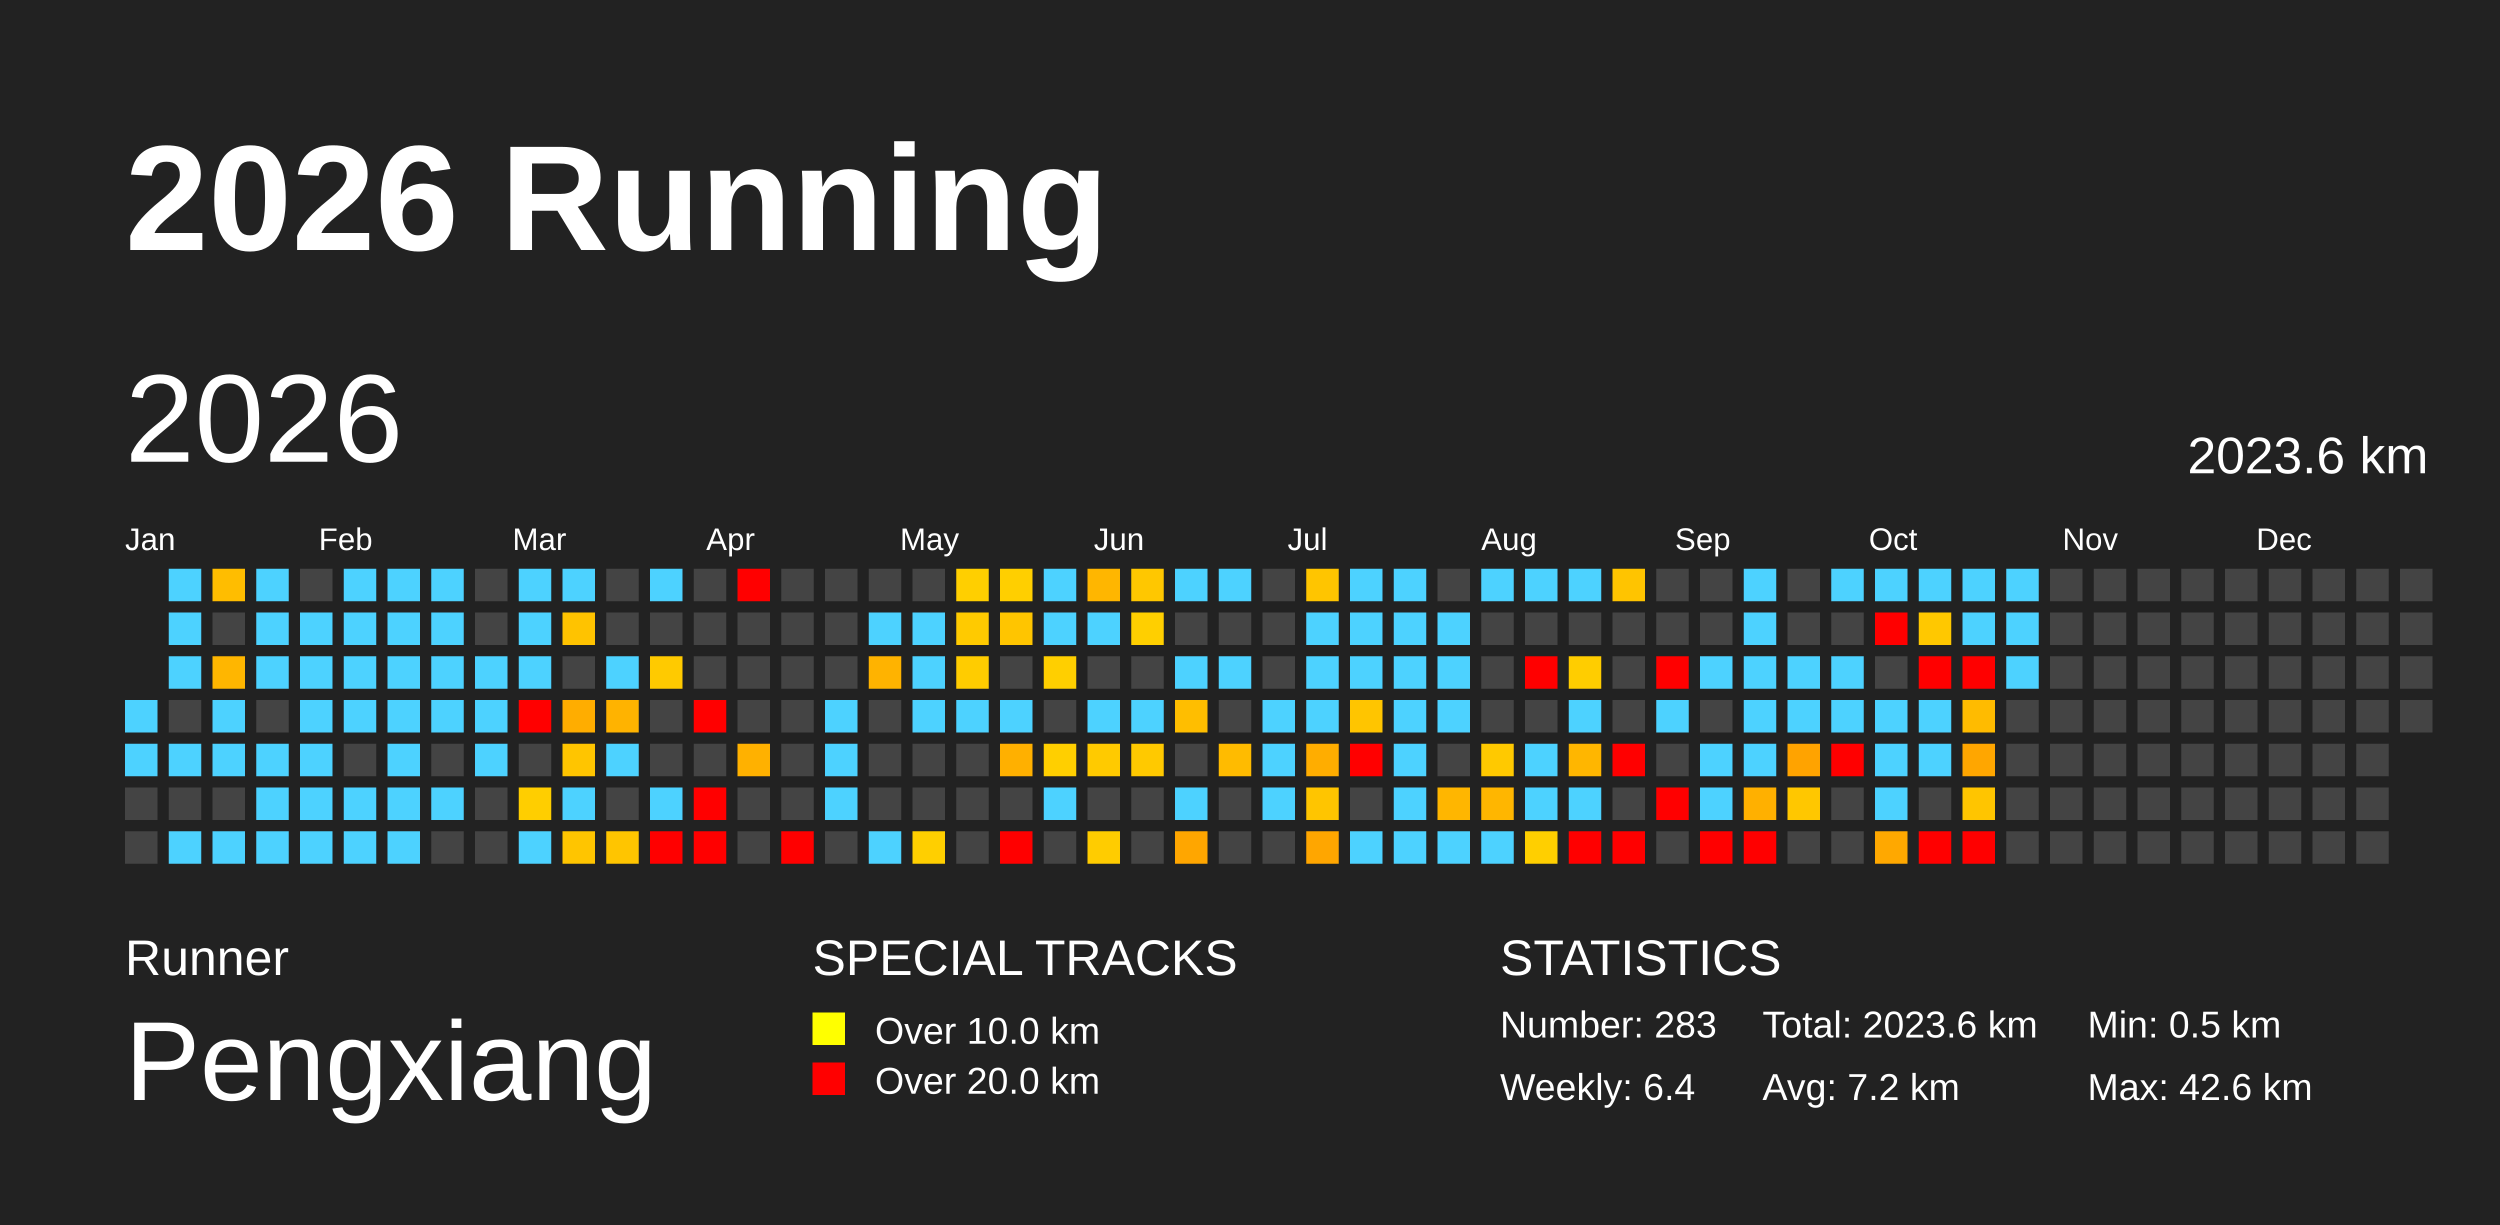
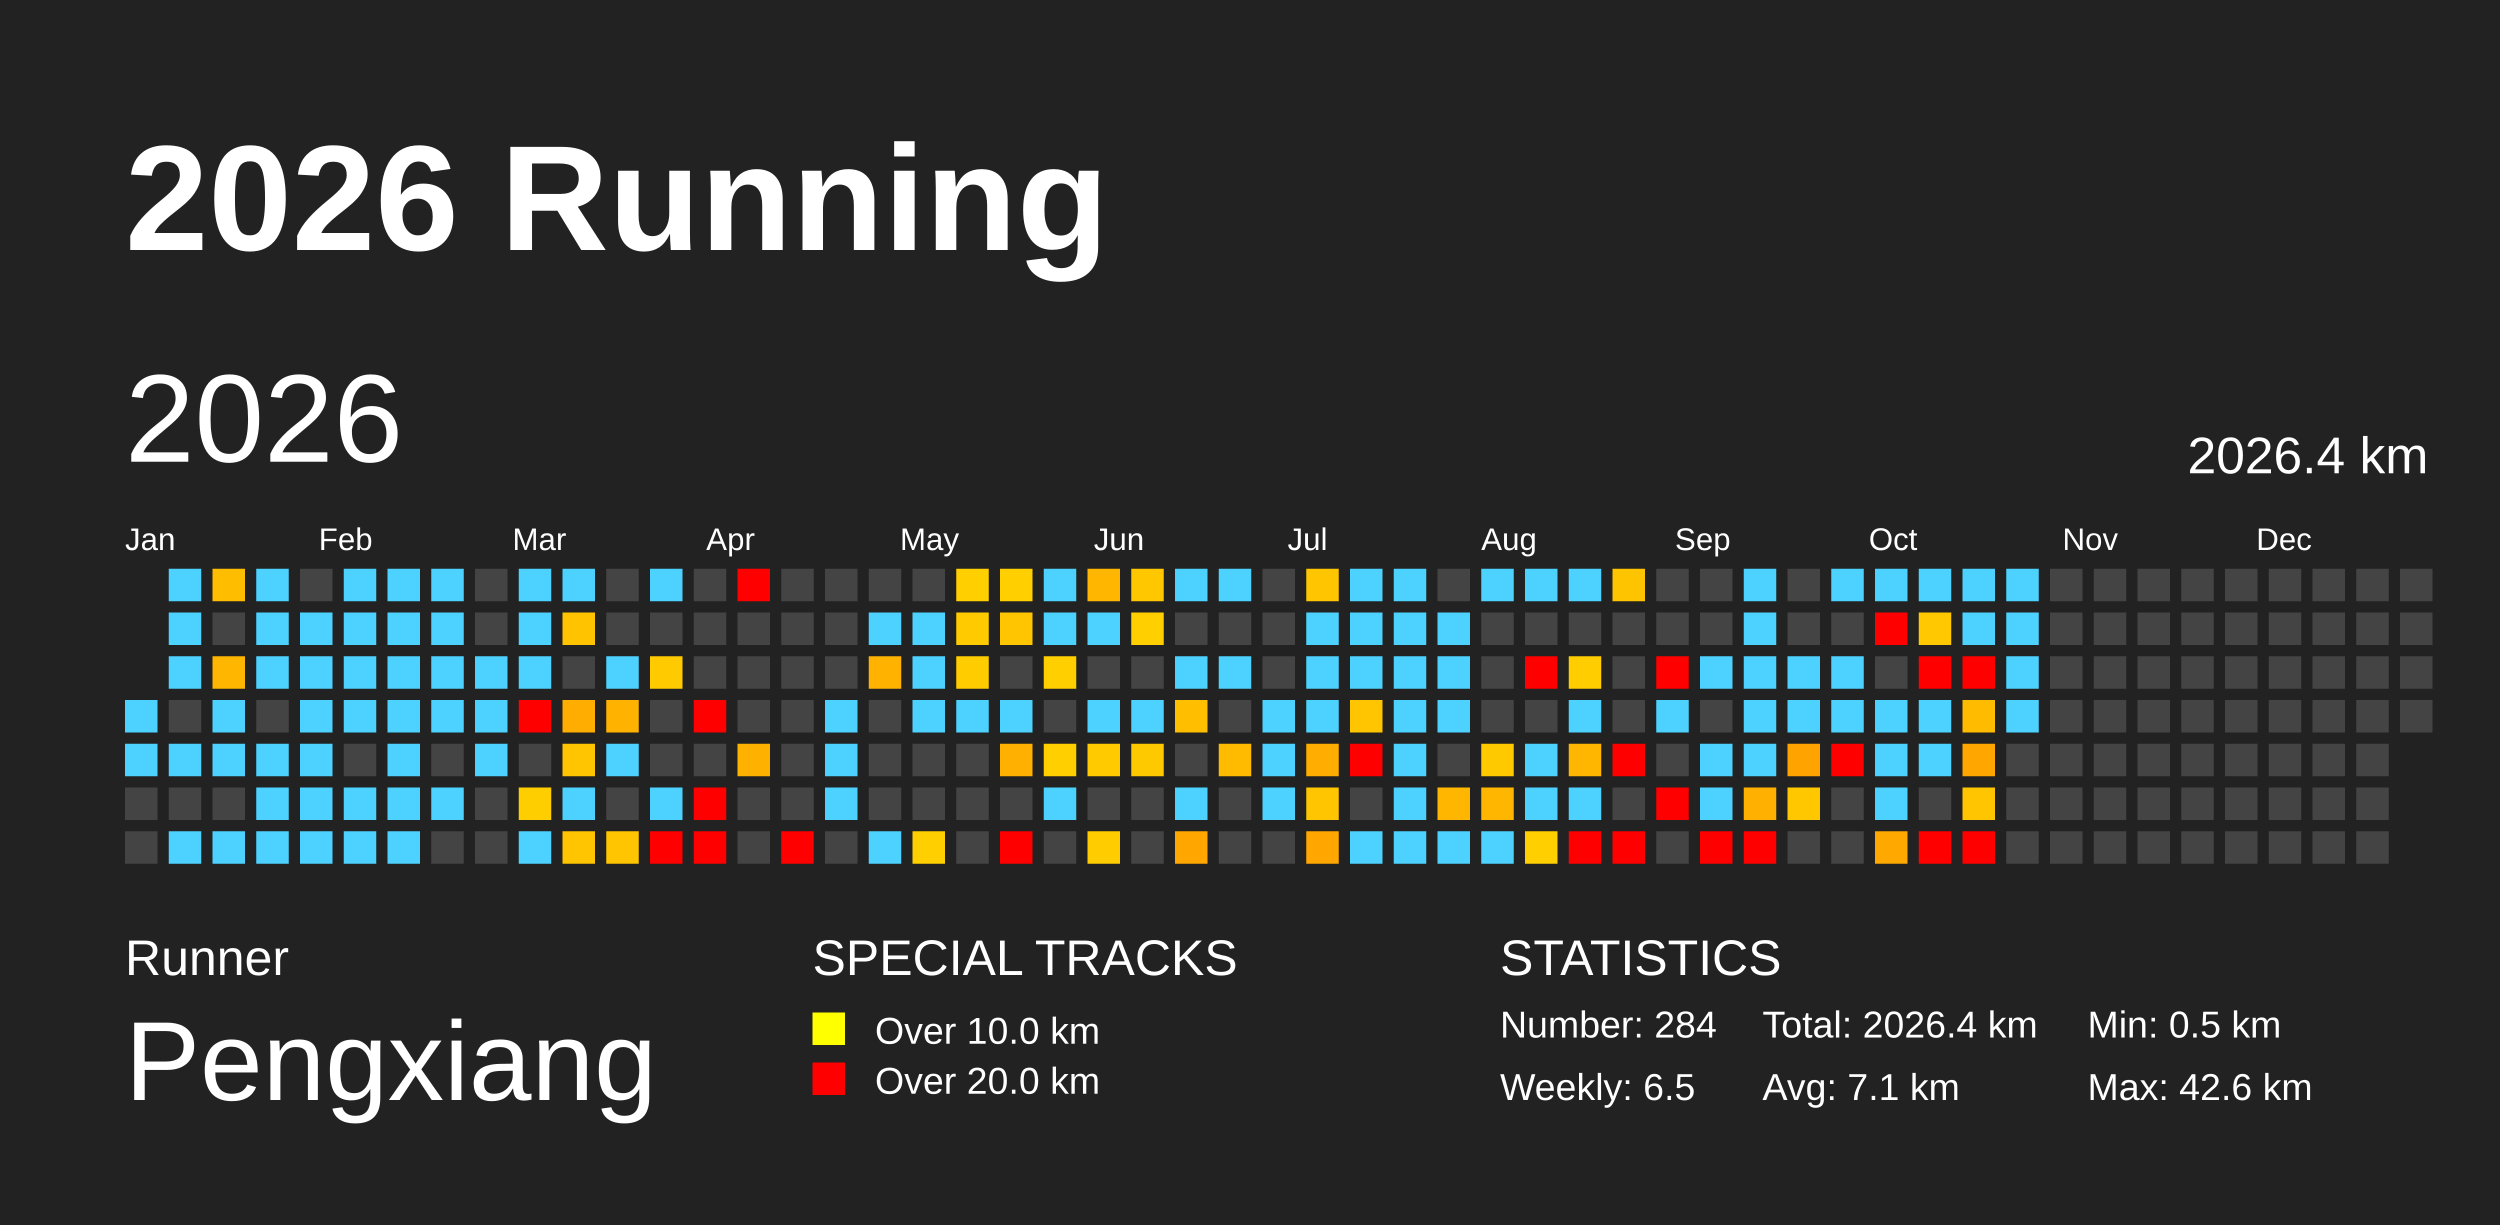
<svg xmlns="http://www.w3.org/2000/svg" baseProfile="full" height="98mm" version="1.1" viewBox="0,0,200,98" width="200mm">
  <defs>
    <pattern height="2" id="indoor-stripe" patternUnits="userSpaceOnUse" width="2">
      <line stroke="white" stroke-opacity="0.45" stroke-width="0.5" x1="0" x2="2" y1="2" y2="0" />
    </pattern>
  </defs>
  <rect fill="#222222" height="98" width="200" x="0" y="0" />
  <text fill="#FFFFFF" style="font-size:12px; font-family:Arial; font-weight:bold;" x="10" y="20">2026 Running</text>
  <text fill="#FFFFFF" style="font-size:4px; font-family:Arial" x="10" y="78">Runner</text>
  <text fill="#FFFFFF" style="font-size:9px; font-family:Arial" x="10" y="88">Pengxiang</text>
  <text fill="#FFFFFF" style="font-size:4px; font-family:Arial" x="65" y="78">SPECIAL TRACKS</text>
  <rect fill="yellow" height="2.6" width="2.6" x="65" y="81" />
  <text fill="#FFFFFF" style="font-size:3px; font-family:Arial" x="70" y="83.5">Over 10.0 km</text>
  <rect fill="red" height="2.6" width="2.6" x="65" y="85" />
  <text fill="#FFFFFF" style="font-size:3px; font-family:Arial" x="70" y="87.5">Over 20.0 km</text>
  <text fill="#FFFFFF" style="font-size:4px; font-family:Arial" x="120" y="78">STATISTICS</text>
-   <text fill="#FFFFFF" style="font-size:3px; font-family:Arial" x="120" y="83">Number: 283</text>
-   <text fill="#FFFFFF" style="font-size:3px; font-family:Arial" x="120" y="88">Weekly: 6.4</text>
-   <text fill="#FFFFFF" style="font-size:3px; font-family:Arial" x="141" y="83">Total: 2023.6 km</text>
-   <text fill="#FFFFFF" style="font-size:3px; font-family:Arial" x="141" y="88">Avg: 7.2 km</text>
+   <text fill="#FFFFFF" style="font-size:3px; font-family:Arial" x="120" y="83">Number: 284</text>
+   <text fill="#FFFFFF" style="font-size:3px; font-family:Arial" x="120" y="88">Weekly: 6.5</text>
+   <text fill="#FFFFFF" style="font-size:3px; font-family:Arial" x="141" y="83">Total: 2026.4 km</text>
+   <text fill="#FFFFFF" style="font-size:3px; font-family:Arial" x="141" y="88">Avg: 7.1 km</text>
  <text fill="#FFFFFF" style="font-size:3px; font-family:Arial" x="167" y="83">Min: 0.5 km</text>
  <text fill="#FFFFFF" style="font-size:3px; font-family:Arial" x="167" y="88">Max: 42.6 km</text>
  <text dominant-baseline="hanging" fill="#FFFFFF" style="font-size:10.0px; font-family:Arial;" x="10" y="30">2026</text>
-   <text dominant-baseline="hanging" fill="#FFFFFF" style="font-size:4.125px; font-family:Arial;" x="175" y="35">2023.6 km</text>
+   <text dominant-baseline="hanging" fill="#FFFFFF" style="font-size:4.125px; font-family:Arial;" x="175" y="35">2026.4 km</text>
  <text fill="#FFFFFF" style="font-size:2.5px; font-family:Arial" x="10.0" y="44">Jan</text>
  <text fill="#FFFFFF" style="font-size:2.5px; font-family:Arial" x="25.5" y="44">Feb</text>
  <text fill="#FFFFFF" style="font-size:2.5px; font-family:Arial" x="41.0" y="44">Mar</text>
  <text fill="#FFFFFF" style="font-size:2.5px; font-family:Arial" x="56.5" y="44">Apr</text>
  <text fill="#FFFFFF" style="font-size:2.5px; font-family:Arial" x="72.0" y="44">May</text>
  <text fill="#FFFFFF" style="font-size:2.5px; font-family:Arial" x="87.5" y="44">Jun</text>
  <text fill="#FFFFFF" style="font-size:2.5px; font-family:Arial" x="103.0" y="44">Jul</text>
  <text fill="#FFFFFF" style="font-size:2.5px; font-family:Arial" x="118.5" y="44">Aug</text>
  <text fill="#FFFFFF" style="font-size:2.5px; font-family:Arial" x="134.0" y="44">Sep</text>
  <text fill="#FFFFFF" style="font-size:2.5px; font-family:Arial" x="149.5" y="44">Oct</text>
  <text fill="#FFFFFF" style="font-size:2.5px; font-family:Arial" x="165.0" y="44">Nov</text>
  <text fill="#FFFFFF" style="font-size:2.5px; font-family:Arial" x="180.5" y="44">Dec</text>
  <rect fill="#4dd2ff" height="2.6" width="2.6" x="10.0" y="56.0" />
  <rect fill="#4dd2ff" height="2.6" width="2.6" x="10.0" y="59.5" />
  <rect fill="#444444" height="2.6" width="2.6" x="10.0" y="63.0" />
  <rect fill="#444444" height="2.6" width="2.6" x="10.0" y="66.5" />
  <rect fill="#4dd2ff" height="2.6" width="2.6" x="13.5" y="45.5" />
  <rect fill="#4dd2ff" height="2.6" width="2.6" x="13.5" y="49.0" />
  <rect fill="#4dd2ff" height="2.6" width="2.6" x="13.5" y="52.5" />
  <rect fill="#444444" height="2.6" width="2.6" x="13.5" y="56.0" />
  <rect fill="#4dd2ff" height="2.6" width="2.6" x="13.5" y="59.5" />
  <rect fill="#444444" height="2.6" width="2.6" x="13.5" y="63.0" />
  <rect fill="#4dd2ff" height="2.6" width="2.6" x="13.5" y="66.5" />
  <rect fill="#ffbd00" height="2.6" width="2.6" x="17.0" y="45.5" />
  <rect fill="#444444" height="2.6" width="2.6" x="17.0" y="49.0" />
  <rect fill="#ffb600" height="2.6" width="2.6" x="17.0" y="52.5" />
  <rect fill="#4dd2ff" height="2.6" width="2.6" x="17.0" y="56.0" />
  <rect fill="#4dd2ff" height="2.6" width="2.6" x="17.0" y="59.5" />
  <rect fill="#444444" height="2.6" width="2.6" x="17.0" y="63.0" />
  <rect fill="#4dd2ff" height="2.6" width="2.6" x="17.0" y="66.5" />
  <rect fill="#4dd2ff" height="2.6" width="2.6" x="20.5" y="45.5" />
  <rect fill="#4dd2ff" height="2.6" width="2.6" x="20.5" y="49.0" />
  <rect fill="#4dd2ff" height="2.6" width="2.6" x="20.5" y="52.5" />
  <rect fill="#444444" height="2.6" width="2.6" x="20.5" y="56.0" />
  <rect fill="#4dd2ff" height="2.6" width="2.6" x="20.5" y="59.5" />
  <rect fill="#4dd2ff" height="2.6" width="2.6" x="20.5" y="63.0" />
  <rect fill="#4dd2ff" height="2.6" width="2.6" x="20.5" y="66.5" />
  <rect fill="#444444" height="2.6" width="2.6" x="24.0" y="45.5" />
  <rect fill="#4dd2ff" height="2.6" width="2.6" x="24.0" y="49.0" />
  <rect fill="#4dd2ff" height="2.6" width="2.6" x="24.0" y="52.5" />
  <rect fill="#4dd2ff" height="2.6" width="2.6" x="24.0" y="56.0" />
  <rect fill="#4dd2ff" height="2.6" width="2.6" x="24.0" y="59.5" />
  <rect fill="#4dd2ff" height="2.6" width="2.6" x="24.0" y="63.0" />
  <rect fill="#4dd2ff" height="2.6" width="2.6" x="24.0" y="66.5" />
  <rect fill="#4dd2ff" height="2.6" width="2.6" x="27.5" y="45.5" />
  <rect fill="#4dd2ff" height="2.6" width="2.6" x="27.5" y="49.0" />
  <rect fill="#4dd2ff" height="2.6" width="2.6" x="27.5" y="52.5" />
  <rect fill="#4dd2ff" height="2.6" width="2.6" x="27.5" y="56.0" />
  <rect fill="#444444" height="2.6" width="2.6" x="27.5" y="59.5" />
  <rect fill="#4dd2ff" height="2.6" width="2.6" x="27.5" y="63.0" />
  <rect fill="#4dd2ff" height="2.6" width="2.6" x="27.5" y="66.5" />
  <rect fill="#4dd2ff" height="2.6" width="2.6" x="31.0" y="45.5" />
  <rect fill="#4dd2ff" height="2.6" width="2.6" x="31.0" y="49.0" />
  <rect fill="#4dd2ff" height="2.6" width="2.6" x="31.0" y="52.5" />
  <rect fill="#4dd2ff" height="2.6" width="2.6" x="31.0" y="56.0" />
  <rect fill="#4dd2ff" height="2.6" width="2.6" x="31.0" y="59.5" />
  <rect fill="#4dd2ff" height="2.6" width="2.6" x="31.0" y="63.0" />
  <rect fill="#4dd2ff" height="2.6" width="2.6" x="31.0" y="66.5" />
  <rect fill="#4dd2ff" height="2.6" width="2.6" x="34.5" y="45.5" />
  <rect fill="#4dd2ff" height="2.6" width="2.6" x="34.5" y="49.0" />
  <rect fill="#4dd2ff" height="2.6" width="2.6" x="34.5" y="52.5" />
  <rect fill="#4dd2ff" height="2.6" width="2.6" x="34.5" y="56.0" />
  <rect fill="#444444" height="2.6" width="2.6" x="34.5" y="59.5" />
  <rect fill="#4dd2ff" height="2.6" width="2.6" x="34.5" y="63.0" />
  <rect fill="#444444" height="2.6" width="2.6" x="34.5" y="66.5" />
  <rect fill="#444444" height="2.6" width="2.6" x="38.0" y="45.5" />
  <rect fill="#444444" height="2.6" width="2.6" x="38.0" y="49.0" />
  <rect fill="#4dd2ff" height="2.6" width="2.6" x="38.0" y="52.5" />
  <rect fill="#4dd2ff" height="2.6" width="2.6" x="38.0" y="56.0" />
  <rect fill="#4dd2ff" height="2.6" width="2.6" x="38.0" y="59.5" />
  <rect fill="#444444" height="2.6" width="2.6" x="38.0" y="63.0" />
  <rect fill="#444444" height="2.6" width="2.6" x="38.0" y="66.5" />
  <rect fill="#4dd2ff" height="2.6" width="2.6" x="41.5" y="45.5" />
  <rect fill="#4dd2ff" height="2.6" width="2.6" x="41.5" y="49.0" />
  <rect fill="#4dd2ff" height="2.6" width="2.6" x="41.5" y="52.5" />
  <rect fill="red" height="2.6" width="2.6" x="41.5" y="56.0" />
  <rect fill="#444444" height="2.6" width="2.6" x="41.5" y="59.5" />
  <rect fill="#ffce00" height="2.6" width="2.6" x="41.5" y="63.0" />
  <rect fill="#4dd2ff" height="2.6" width="2.6" x="41.5" y="66.5" />
  <rect fill="#4dd2ff" height="2.6" width="2.6" x="45.0" y="45.5" />
  <rect fill="#ffc300" height="2.6" width="2.6" x="45.0" y="49.0" />
  <rect fill="#444444" height="2.6" width="2.6" x="45.0" y="52.5" />
  <rect fill="#ffad00" height="2.6" width="2.6" x="45.0" y="56.0" />
  <rect fill="#ffc500" height="2.6" width="2.6" x="45.0" y="59.5" />
  <rect fill="#4dd2ff" height="2.6" width="2.6" x="45.0" y="63.0" />
  <rect fill="#ffc500" height="2.6" width="2.6" x="45.0" y="66.5" />
  <rect fill="#444444" height="2.6" width="2.6" x="48.5" y="45.5" />
  <rect fill="#444444" height="2.6" width="2.6" x="48.5" y="49.0" />
  <rect fill="#4dd2ff" height="2.6" width="2.6" x="48.5" y="52.5" />
  <rect fill="#ffb300" height="2.6" width="2.6" x="48.5" y="56.0" />
  <rect fill="#4dd2ff" height="2.6" width="2.6" x="48.5" y="59.5" />
  <rect fill="#444444" height="2.6" width="2.6" x="48.5" y="63.0" />
  <rect fill="#ffc500" height="2.6" width="2.6" x="48.5" y="66.5" />
  <rect fill="#4dd2ff" height="2.6" width="2.6" x="52.0" y="45.5" />
  <rect fill="#444444" height="2.6" width="2.6" x="52.0" y="49.0" />
  <rect fill="#ffca00" height="2.6" width="2.6" x="52.0" y="52.5" />
  <rect fill="#444444" height="2.6" width="2.6" x="52.0" y="56.0" />
  <rect fill="#444444" height="2.6" width="2.6" x="52.0" y="59.5" />
  <rect fill="#4dd2ff" height="2.6" width="2.6" x="52.0" y="63.0" />
  <rect fill="red" height="2.6" width="2.6" x="52.0" y="66.5" />
  <rect fill="#444444" height="2.6" width="2.6" x="55.5" y="45.5" />
  <rect fill="#444444" height="2.6" width="2.6" x="55.5" y="49.0" />
  <rect fill="#444444" height="2.6" width="2.6" x="55.5" y="52.5" />
  <rect fill="red" height="2.6" width="2.6" x="55.5" y="56.0" />
  <rect fill="#444444" height="2.6" width="2.6" x="55.5" y="59.5" />
  <rect fill="red" height="2.6" width="2.6" x="55.5" y="63.0" />
  <rect fill="red" height="2.6" width="2.6" x="55.5" y="66.5" />
  <rect fill="red" height="2.6" width="2.6" x="59.0" y="45.5" />
  <rect fill="#444444" height="2.6" width="2.6" x="59.0" y="49.0" />
  <rect fill="#444444" height="2.6" width="2.6" x="59.0" y="52.5" />
  <rect fill="#444444" height="2.6" width="2.6" x="59.0" y="56.0" />
  <rect fill="#ffb100" height="2.6" width="2.6" x="59.0" y="59.5" />
  <rect fill="#444444" height="2.6" width="2.6" x="59.0" y="63.0" />
  <rect fill="#444444" height="2.6" width="2.6" x="59.0" y="66.5" />
  <rect fill="#444444" height="2.6" width="2.6" x="62.5" y="45.5" />
  <rect fill="#444444" height="2.6" width="2.6" x="62.5" y="49.0" />
  <rect fill="#444444" height="2.6" width="2.6" x="62.5" y="52.5" />
  <rect fill="#444444" height="2.6" width="2.6" x="62.5" y="56.0" />
  <rect fill="#444444" height="2.6" width="2.6" x="62.5" y="59.5" />
  <rect fill="#444444" height="2.6" width="2.6" x="62.5" y="63.0" />
  <rect fill="red" height="2.6" width="2.6" x="62.5" y="66.5" />
  <rect fill="#444444" height="2.6" width="2.6" x="66.0" y="45.5" />
  <rect fill="#444444" height="2.6" width="2.6" x="66.0" y="49.0" />
  <rect fill="#444444" height="2.6" width="2.6" x="66.0" y="52.5" />
  <rect fill="#4dd2ff" height="2.6" width="2.6" x="66.0" y="56.0" />
  <rect fill="#4dd2ff" height="2.6" width="2.6" x="66.0" y="59.5" />
  <rect fill="#4dd2ff" height="2.6" width="2.6" x="66.0" y="63.0" />
  <rect fill="#444444" height="2.6" width="2.6" x="66.0" y="66.5" />
  <rect fill="#444444" height="2.6" width="2.6" x="69.5" y="45.5" />
  <rect fill="#4dd2ff" height="2.6" width="2.6" x="69.5" y="49.0" />
  <rect fill="#ffb300" height="2.6" width="2.6" x="69.5" y="52.5" />
  <rect fill="#444444" height="2.6" width="2.6" x="69.5" y="56.0" />
  <rect fill="#444444" height="2.6" width="2.6" x="69.5" y="59.5" />
  <rect fill="#444444" height="2.6" width="2.6" x="69.5" y="63.0" />
  <rect fill="#4dd2ff" height="2.6" width="2.6" x="69.5" y="66.5" />
  <rect fill="#444444" height="2.6" width="2.6" x="73.0" y="45.5" />
  <rect fill="#4dd2ff" height="2.6" width="2.6" x="73.0" y="49.0" />
  <rect fill="#4dd2ff" height="2.6" width="2.6" x="73.0" y="52.5" />
  <rect fill="#4dd2ff" height="2.6" width="2.6" x="73.0" y="56.0" />
  <rect fill="#444444" height="2.6" width="2.6" x="73.0" y="59.5" />
  <rect fill="#444444" height="2.6" width="2.6" x="73.0" y="63.0" />
  <rect fill="#ffcf00" height="2.6" width="2.6" x="73.0" y="66.5" />
  <rect fill="#ffcf00" height="2.6" width="2.6" x="76.5" y="45.5" />
  <rect fill="#ffca00" height="2.6" width="2.6" x="76.5" y="49.0" />
  <rect fill="#ffcc00" height="2.6" width="2.6" x="76.5" y="52.5" />
  <rect fill="#4dd2ff" height="2.6" width="2.6" x="76.5" y="56.0" />
  <rect fill="#444444" height="2.6" width="2.6" x="76.5" y="59.5" />
  <rect fill="#444444" height="2.6" width="2.6" x="76.5" y="63.0" />
  <rect fill="#444444" height="2.6" width="2.6" x="76.5" y="66.5" />
  <rect fill="#ffcf00" height="2.6" width="2.6" x="80.0" y="45.5" />
  <rect fill="#ffc500" height="2.6" width="2.6" x="80.0" y="49.0" />
  <rect fill="#444444" height="2.6" width="2.6" x="80.0" y="52.5" />
  <rect fill="#4dd2ff" height="2.6" width="2.6" x="80.0" y="56.0" />
  <rect fill="#ffb000" height="2.6" width="2.6" x="80.0" y="59.5" />
  <rect fill="#444444" height="2.6" width="2.6" x="80.0" y="63.0" />
  <rect fill="red" height="2.6" width="2.6" x="80.0" y="66.5" />
  <rect fill="#4dd2ff" height="2.6" width="2.6" x="83.5" y="45.5" />
  <rect fill="#4dd2ff" height="2.6" width="2.6" x="83.5" y="49.0" />
  <rect fill="#ffcf00" height="2.6" width="2.6" x="83.5" y="52.5" />
  <rect fill="#444444" height="2.6" width="2.6" x="83.5" y="56.0" />
  <rect fill="#ffcf00" height="2.6" width="2.6" x="83.5" y="59.5" />
  <rect fill="#4dd2ff" height="2.6" width="2.6" x="83.5" y="63.0" />
  <rect fill="#444444" height="2.6" width="2.6" x="83.5" y="66.5" />
  <rect fill="#ffb600" height="2.6" width="2.6" x="87.0" y="45.5" />
  <rect fill="#4dd2ff" height="2.6" width="2.6" x="87.0" y="49.0" />
  <rect fill="#444444" height="2.6" width="2.6" x="87.0" y="52.5" />
  <rect fill="#4dd2ff" height="2.6" width="2.6" x="87.0" y="56.0" />
  <rect fill="#ffca00" height="2.6" width="2.6" x="87.0" y="59.5" />
  <rect fill="#444444" height="2.6" width="2.6" x="87.0" y="63.0" />
  <rect fill="#ffcc00" height="2.6" width="2.6" x="87.0" y="66.5" />
  <rect fill="#ffc700" height="2.6" width="2.6" x="90.5" y="45.5" />
  <rect fill="#ffcf00" height="2.6" width="2.6" x="90.5" y="49.0" />
  <rect fill="#444444" height="2.6" width="2.6" x="90.5" y="52.5" />
  <rect fill="#4dd2ff" height="2.6" width="2.6" x="90.5" y="56.0" />
  <rect fill="#ffc900" height="2.6" width="2.6" x="90.5" y="59.5" />
  <rect fill="#444444" height="2.6" width="2.6" x="90.5" y="63.0" />
  <rect fill="#444444" height="2.6" width="2.6" x="90.5" y="66.5" />
  <rect fill="#4dd2ff" height="2.6" width="2.6" x="94.0" y="45.5" />
  <rect fill="#444444" height="2.6" width="2.6" x="94.0" y="49.0" />
  <rect fill="#4dd2ff" height="2.6" width="2.6" x="94.0" y="52.5" />
  <rect fill="#ffbe00" height="2.6" width="2.6" x="94.0" y="56.0" />
  <rect fill="#444444" height="2.6" width="2.6" x="94.0" y="59.5" />
  <rect fill="#4dd2ff" height="2.6" width="2.6" x="94.0" y="63.0" />
  <rect fill="#ffa600" height="2.6" width="2.6" x="94.0" y="66.5" />
  <rect fill="#4dd2ff" height="2.6" width="2.6" x="97.5" y="45.5" />
  <rect fill="#444444" height="2.6" width="2.6" x="97.5" y="49.0" />
  <rect fill="#4dd2ff" height="2.6" width="2.6" x="97.5" y="52.5" />
  <rect fill="#444444" height="2.6" width="2.6" x="97.5" y="56.0" />
  <rect fill="#ffbb00" height="2.6" width="2.6" x="97.5" y="59.5" />
  <rect fill="#444444" height="2.6" width="2.6" x="97.5" y="63.0" />
  <rect fill="#444444" height="2.6" width="2.6" x="97.5" y="66.5" />
  <rect fill="#444444" height="2.6" width="2.6" x="101.0" y="45.5" />
  <rect fill="#444444" height="2.6" width="2.6" x="101.0" y="49.0" />
  <rect fill="#444444" height="2.6" width="2.6" x="101.0" y="52.5" />
  <rect fill="#4dd2ff" height="2.6" width="2.6" x="101.0" y="56.0" />
  <rect fill="#4dd2ff" height="2.6" width="2.6" x="101.0" y="59.5" />
  <rect fill="#4dd2ff" height="2.6" width="2.6" x="101.0" y="63.0" />
  <rect fill="#444444" height="2.6" width="2.6" x="101.0" y="66.5" />
  <rect fill="#ffc500" height="2.6" width="2.6" x="104.5" y="45.5" />
  <rect fill="#4dd2ff" height="2.6" width="2.6" x="104.5" y="49.0" />
  <rect fill="#4dd2ff" height="2.6" width="2.6" x="104.5" y="52.5" />
  <rect fill="#4dd2ff" height="2.6" width="2.6" x="104.5" y="56.0" />
  <rect fill="#ffad00" height="2.6" width="2.6" x="104.5" y="59.5" />
  <rect fill="#ffc500" height="2.6" width="2.6" x="104.5" y="63.0" />
  <rect fill="#ffa600" height="2.6" width="2.6" x="104.5" y="66.5" />
  <rect fill="#4dd2ff" height="2.6" width="2.6" x="108.0" y="45.5" />
  <rect fill="#4dd2ff" height="2.6" width="2.6" x="108.0" y="49.0" />
  <rect fill="#4dd2ff" height="2.6" width="2.6" x="108.0" y="52.5" />
  <rect fill="#ffc500" height="2.6" width="2.6" x="108.0" y="56.0" />
  <rect fill="red" height="2.6" width="2.6" x="108.0" y="59.5" />
  <rect fill="#444444" height="2.6" width="2.6" x="108.0" y="63.0" />
  <rect fill="#4dd2ff" height="2.6" width="2.6" x="108.0" y="66.5" />
  <rect fill="#4dd2ff" height="2.6" width="2.6" x="111.5" y="45.5" />
  <rect fill="#4dd2ff" height="2.6" width="2.6" x="111.5" y="49.0" />
  <rect fill="#4dd2ff" height="2.6" width="2.6" x="111.5" y="52.5" />
  <rect fill="#4dd2ff" height="2.6" width="2.6" x="111.5" y="56.0" />
  <rect fill="#4dd2ff" height="2.6" width="2.6" x="111.5" y="59.5" />
  <rect fill="#4dd2ff" height="2.6" width="2.6" x="111.5" y="63.0" />
  <rect fill="#4dd2ff" height="2.6" width="2.6" x="111.5" y="66.5" />
  <rect fill="#444444" height="2.6" width="2.6" x="115.0" y="45.5" />
  <rect fill="#4dd2ff" height="2.6" width="2.6" x="115.0" y="49.0" />
  <rect fill="#4dd2ff" height="2.6" width="2.6" x="115.0" y="52.5" />
  <rect fill="#4dd2ff" height="2.6" width="2.6" x="115.0" y="56.0" />
  <rect fill="#444444" height="2.6" width="2.6" x="115.0" y="59.5" />
  <rect fill="#ffb600" height="2.6" width="2.6" x="115.0" y="63.0" />
  <rect fill="#4dd2ff" height="2.6" width="2.6" x="115.0" y="66.5" />
  <rect fill="#4dd2ff" height="2.6" width="2.6" x="118.5" y="45.5" />
  <rect fill="#444444" height="2.6" width="2.6" x="118.5" y="49.0" />
  <rect fill="#444444" height="2.6" width="2.6" x="118.5" y="52.5" />
  <rect fill="#444444" height="2.6" width="2.6" x="118.5" y="56.0" />
  <rect fill="#ffc900" height="2.6" width="2.6" x="118.5" y="59.5" />
  <rect fill="#ffb600" height="2.6" width="2.6" x="118.5" y="63.0" />
  <rect fill="#4dd2ff" height="2.6" width="2.6" x="118.5" y="66.5" />
  <rect fill="#4dd2ff" height="2.6" width="2.6" x="122.0" y="45.5" />
  <rect fill="#444444" height="2.6" width="2.6" x="122.0" y="49.0" />
  <rect fill="red" height="2.6" width="2.6" x="122.0" y="52.5" />
  <rect fill="#444444" height="2.6" width="2.6" x="122.0" y="56.0" />
  <rect fill="#4dd2ff" height="2.6" width="2.6" x="122.0" y="59.5" />
  <rect fill="#4dd2ff" height="2.6" width="2.6" x="122.0" y="63.0" />
  <rect fill="#ffcf00" height="2.6" width="2.6" x="122.0" y="66.5" />
  <rect fill="#4dd2ff" height="2.6" width="2.6" x="125.5" y="45.5" />
  <rect fill="#444444" height="2.6" width="2.6" x="125.5" y="49.0" />
  <rect fill="#ffcd00" height="2.6" width="2.6" x="125.5" y="52.5" />
  <rect fill="#4dd2ff" height="2.6" width="2.6" x="125.5" y="56.0" />
  <rect fill="#ffb600" height="2.6" width="2.6" x="125.5" y="59.5" />
  <rect fill="#4dd2ff" height="2.6" width="2.6" x="125.5" y="63.0" />
  <rect fill="red" height="2.6" width="2.6" x="125.5" y="66.5" />
  <rect fill="#ffc400" height="2.6" width="2.6" x="129.0" y="45.5" />
  <rect fill="#444444" height="2.6" width="2.6" x="129.0" y="49.0" />
  <rect fill="#444444" height="2.6" width="2.6" x="129.0" y="52.5" />
  <rect fill="#444444" height="2.6" width="2.6" x="129.0" y="56.0" />
  <rect fill="red" height="2.6" width="2.6" x="129.0" y="59.5" />
  <rect fill="#444444" height="2.6" width="2.6" x="129.0" y="63.0" />
  <rect fill="red" height="2.6" width="2.6" x="129.0" y="66.5" />
  <rect fill="#444444" height="2.6" width="2.6" x="132.5" y="45.5" />
  <rect fill="#444444" height="2.6" width="2.6" x="132.5" y="49.0" />
  <rect fill="red" height="2.6" width="2.6" x="132.5" y="52.5" />
  <rect fill="#4dd2ff" height="2.6" width="2.6" x="132.5" y="56.0" />
  <rect fill="#444444" height="2.6" width="2.6" x="132.5" y="59.5" />
  <rect fill="red" height="2.6" width="2.6" x="132.5" y="63.0" />
  <rect fill="#444444" height="2.6" width="2.6" x="132.5" y="66.5" />
  <rect fill="#444444" height="2.6" width="2.6" x="136.0" y="45.5" />
  <rect fill="#444444" height="2.6" width="2.6" x="136.0" y="49.0" />
  <rect fill="#4dd2ff" height="2.6" width="2.6" x="136.0" y="52.5" />
  <rect fill="#444444" height="2.6" width="2.6" x="136.0" y="56.0" />
  <rect fill="#4dd2ff" height="2.6" width="2.6" x="136.0" y="59.5" />
  <rect fill="#4dd2ff" height="2.6" width="2.6" x="136.0" y="63.0" />
  <rect fill="red" height="2.6" width="2.6" x="136.0" y="66.5" />
  <rect fill="#4dd2ff" height="2.6" width="2.6" x="139.5" y="45.5" />
  <rect fill="#4dd2ff" height="2.6" width="2.6" x="139.5" y="49.0" />
  <rect fill="#4dd2ff" height="2.6" width="2.6" x="139.5" y="52.5" />
  <rect fill="#4dd2ff" height="2.6" width="2.6" x="139.5" y="56.0" />
  <rect fill="#4dd2ff" height="2.6" width="2.6" x="139.5" y="59.5" />
  <rect fill="#ffb000" height="2.6" width="2.6" x="139.5" y="63.0" />
  <rect fill="red" height="2.6" width="2.6" x="139.5" y="66.5" />
  <rect fill="#444444" height="2.6" width="2.6" x="143.0" y="45.5" />
  <rect fill="#444444" height="2.6" width="2.6" x="143.0" y="49.0" />
  <rect fill="#4dd2ff" height="2.6" width="2.6" x="143.0" y="52.5" />
  <rect fill="#4dd2ff" height="2.6" width="2.6" x="143.0" y="56.0" />
  <rect fill="#ffa300" height="2.6" width="2.6" x="143.0" y="59.5" />
  <rect fill="#ffc700" height="2.6" width="2.6" x="143.0" y="63.0" />
  <rect fill="#444444" height="2.6" width="2.6" x="143.0" y="66.5" />
  <rect fill="#4dd2ff" height="2.6" width="2.6" x="146.5" y="45.5" />
  <rect fill="#444444" height="2.6" width="2.6" x="146.5" y="49.0" />
  <rect fill="#4dd2ff" height="2.6" width="2.6" x="146.5" y="52.5" />
  <rect fill="#4dd2ff" height="2.6" width="2.6" x="146.5" y="56.0" />
  <rect fill="red" height="2.6" width="2.6" x="146.5" y="59.5" />
  <rect fill="#444444" height="2.6" width="2.6" x="146.5" y="63.0" />
  <rect fill="#444444" height="2.6" width="2.6" x="146.5" y="66.5" />
  <rect fill="#4dd2ff" height="2.6" width="2.6" x="150.0" y="45.5" />
  <rect fill="red" height="2.6" width="2.6" x="150.0" y="49.0" />
  <rect fill="#444444" height="2.6" width="2.6" x="150.0" y="52.5" />
  <rect fill="#4dd2ff" height="2.6" width="2.6" x="150.0" y="56.0" />
  <rect fill="#4dd2ff" height="2.6" width="2.6" x="150.0" y="59.5" />
  <rect fill="#4dd2ff" height="2.6" width="2.6" x="150.0" y="63.0" />
  <rect fill="#ffa800" height="2.6" width="2.6" x="150.0" y="66.5" />
  <rect fill="#4dd2ff" height="2.6" width="2.6" x="153.5" y="45.5" />
  <rect fill="#ffc800" height="2.6" width="2.6" x="153.5" y="49.0" />
  <rect fill="red" height="2.6" width="2.6" x="153.5" y="52.5" />
  <rect fill="#4dd2ff" height="2.6" width="2.6" x="153.5" y="56.0" />
  <rect fill="#4dd2ff" height="2.6" width="2.6" x="153.5" y="59.5" />
  <rect fill="#444444" height="2.6" width="2.6" x="153.5" y="63.0" />
  <rect fill="red" height="2.6" width="2.6" x="153.5" y="66.5" />
  <rect fill="#4dd2ff" height="2.6" width="2.6" x="157.0" y="45.5" />
  <rect fill="#4dd2ff" height="2.6" width="2.6" x="157.0" y="49.0" />
  <rect fill="red" height="2.6" width="2.6" x="157.0" y="52.5" />
  <rect fill="#ffbb00" height="2.6" width="2.6" x="157.0" y="56.0" />
  <rect fill="#ffa600" height="2.6" width="2.6" x="157.0" y="59.5" />
  <rect fill="#ffc500" height="2.6" width="2.6" x="157.0" y="63.0" />
  <rect fill="red" height="2.6" width="2.6" x="157.0" y="66.5" />
  <rect fill="#4dd2ff" height="2.6" width="2.6" x="160.5" y="45.5" />
  <rect fill="#4dd2ff" height="2.6" width="2.6" x="160.5" y="49.0" />
  <rect fill="#4dd2ff" height="2.6" width="2.6" x="160.5" y="52.5" />
-   <rect fill="#444444" height="2.6" width="2.6" x="160.5" y="56.0" />
+   <rect fill="#4dd2ff" height="2.6" width="2.6" x="160.5" y="56.0" />
  <rect fill="#444444" height="2.6" width="2.6" x="160.5" y="59.5" />
  <rect fill="#444444" height="2.6" width="2.6" x="160.5" y="63.0" />
  <rect fill="#444444" height="2.6" width="2.6" x="160.5" y="66.5" />
  <rect fill="#444444" height="2.6" width="2.6" x="164.0" y="45.5" />
  <rect fill="#444444" height="2.6" width="2.6" x="164.0" y="49.0" />
  <rect fill="#444444" height="2.6" width="2.6" x="164.0" y="52.5" />
  <rect fill="#444444" height="2.6" width="2.6" x="164.0" y="56.0" />
  <rect fill="#444444" height="2.6" width="2.6" x="164.0" y="59.5" />
  <rect fill="#444444" height="2.6" width="2.6" x="164.0" y="63.0" />
  <rect fill="#444444" height="2.6" width="2.6" x="164.0" y="66.5" />
  <rect fill="#444444" height="2.6" width="2.6" x="167.5" y="45.5" />
  <rect fill="#444444" height="2.6" width="2.6" x="167.5" y="49.0" />
  <rect fill="#444444" height="2.6" width="2.6" x="167.5" y="52.5" />
  <rect fill="#444444" height="2.6" width="2.6" x="167.5" y="56.0" />
  <rect fill="#444444" height="2.6" width="2.6" x="167.5" y="59.5" />
  <rect fill="#444444" height="2.6" width="2.6" x="167.5" y="63.0" />
  <rect fill="#444444" height="2.6" width="2.6" x="167.5" y="66.5" />
  <rect fill="#444444" height="2.6" width="2.6" x="171.0" y="45.5" />
  <rect fill="#444444" height="2.6" width="2.6" x="171.0" y="49.0" />
  <rect fill="#444444" height="2.6" width="2.6" x="171.0" y="52.5" />
  <rect fill="#444444" height="2.6" width="2.6" x="171.0" y="56.0" />
  <rect fill="#444444" height="2.6" width="2.6" x="171.0" y="59.5" />
  <rect fill="#444444" height="2.6" width="2.6" x="171.0" y="63.0" />
  <rect fill="#444444" height="2.6" width="2.6" x="171.0" y="66.5" />
  <rect fill="#444444" height="2.6" width="2.6" x="174.5" y="45.5" />
  <rect fill="#444444" height="2.6" width="2.6" x="174.5" y="49.0" />
  <rect fill="#444444" height="2.6" width="2.6" x="174.5" y="52.5" />
  <rect fill="#444444" height="2.6" width="2.6" x="174.5" y="56.0" />
  <rect fill="#444444" height="2.6" width="2.6" x="174.5" y="59.5" />
  <rect fill="#444444" height="2.6" width="2.6" x="174.5" y="63.0" />
  <rect fill="#444444" height="2.6" width="2.6" x="174.5" y="66.5" />
  <rect fill="#444444" height="2.6" width="2.6" x="178.0" y="45.5" />
  <rect fill="#444444" height="2.6" width="2.6" x="178.0" y="49.0" />
  <rect fill="#444444" height="2.6" width="2.6" x="178.0" y="52.5" />
  <rect fill="#444444" height="2.6" width="2.6" x="178.0" y="56.0" />
  <rect fill="#444444" height="2.6" width="2.6" x="178.0" y="59.5" />
  <rect fill="#444444" height="2.6" width="2.6" x="178.0" y="63.0" />
  <rect fill="#444444" height="2.6" width="2.6" x="178.0" y="66.5" />
  <rect fill="#444444" height="2.6" width="2.6" x="181.5" y="45.5" />
  <rect fill="#444444" height="2.6" width="2.6" x="181.5" y="49.0" />
  <rect fill="#444444" height="2.6" width="2.6" x="181.5" y="52.5" />
  <rect fill="#444444" height="2.6" width="2.6" x="181.5" y="56.0" />
  <rect fill="#444444" height="2.6" width="2.6" x="181.5" y="59.5" />
  <rect fill="#444444" height="2.6" width="2.6" x="181.5" y="63.0" />
  <rect fill="#444444" height="2.6" width="2.6" x="181.5" y="66.5" />
  <rect fill="#444444" height="2.6" width="2.6" x="185.0" y="45.5" />
  <rect fill="#444444" height="2.6" width="2.6" x="185.0" y="49.0" />
  <rect fill="#444444" height="2.6" width="2.6" x="185.0" y="52.5" />
  <rect fill="#444444" height="2.6" width="2.6" x="185.0" y="56.0" />
  <rect fill="#444444" height="2.6" width="2.6" x="185.0" y="59.5" />
  <rect fill="#444444" height="2.6" width="2.6" x="185.0" y="63.0" />
  <rect fill="#444444" height="2.6" width="2.6" x="185.0" y="66.5" />
  <rect fill="#444444" height="2.6" width="2.6" x="188.5" y="45.5" />
  <rect fill="#444444" height="2.6" width="2.6" x="188.5" y="49.0" />
  <rect fill="#444444" height="2.6" width="2.6" x="188.5" y="52.5" />
  <rect fill="#444444" height="2.6" width="2.6" x="188.5" y="56.0" />
  <rect fill="#444444" height="2.6" width="2.6" x="188.5" y="59.5" />
  <rect fill="#444444" height="2.6" width="2.6" x="188.5" y="63.0" />
  <rect fill="#444444" height="2.6" width="2.6" x="188.5" y="66.5" />
  <rect fill="#444444" height="2.6" width="2.6" x="192.0" y="45.5" />
  <rect fill="#444444" height="2.6" width="2.6" x="192.0" y="49.0" />
  <rect fill="#444444" height="2.6" width="2.6" x="192.0" y="52.5" />
  <rect fill="#444444" height="2.6" width="2.6" x="192.0" y="56.0" />
</svg>
